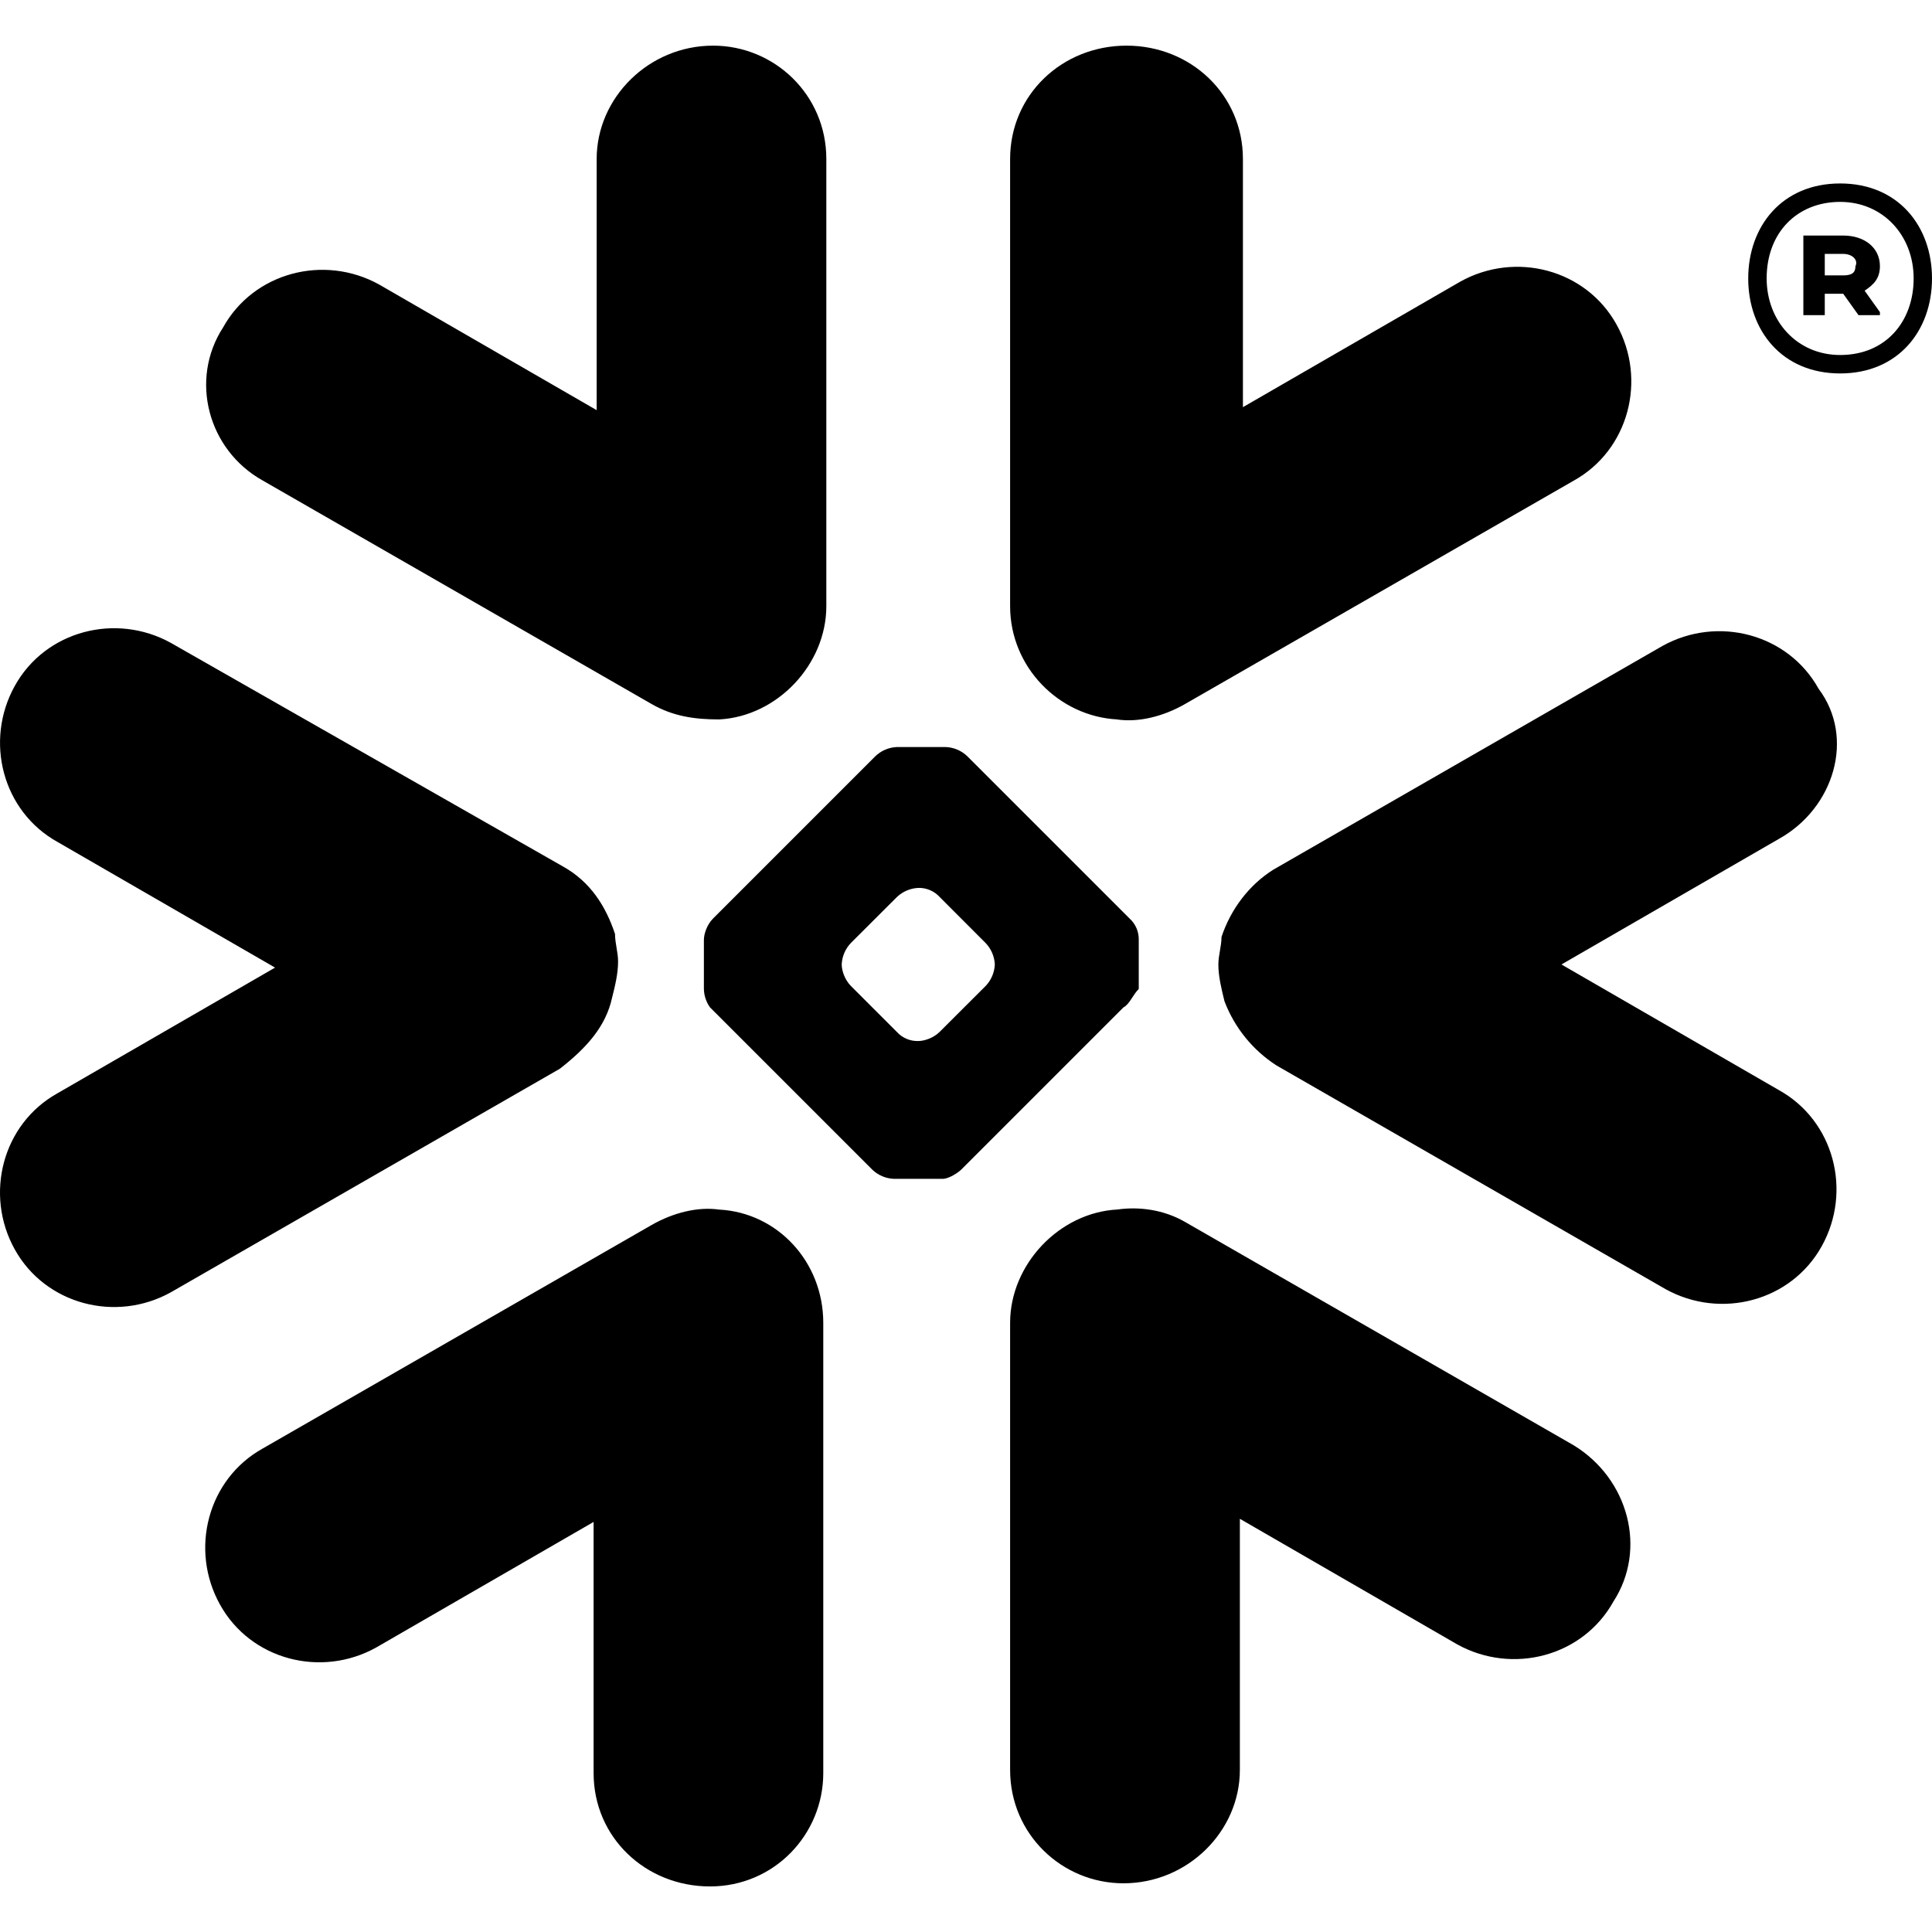
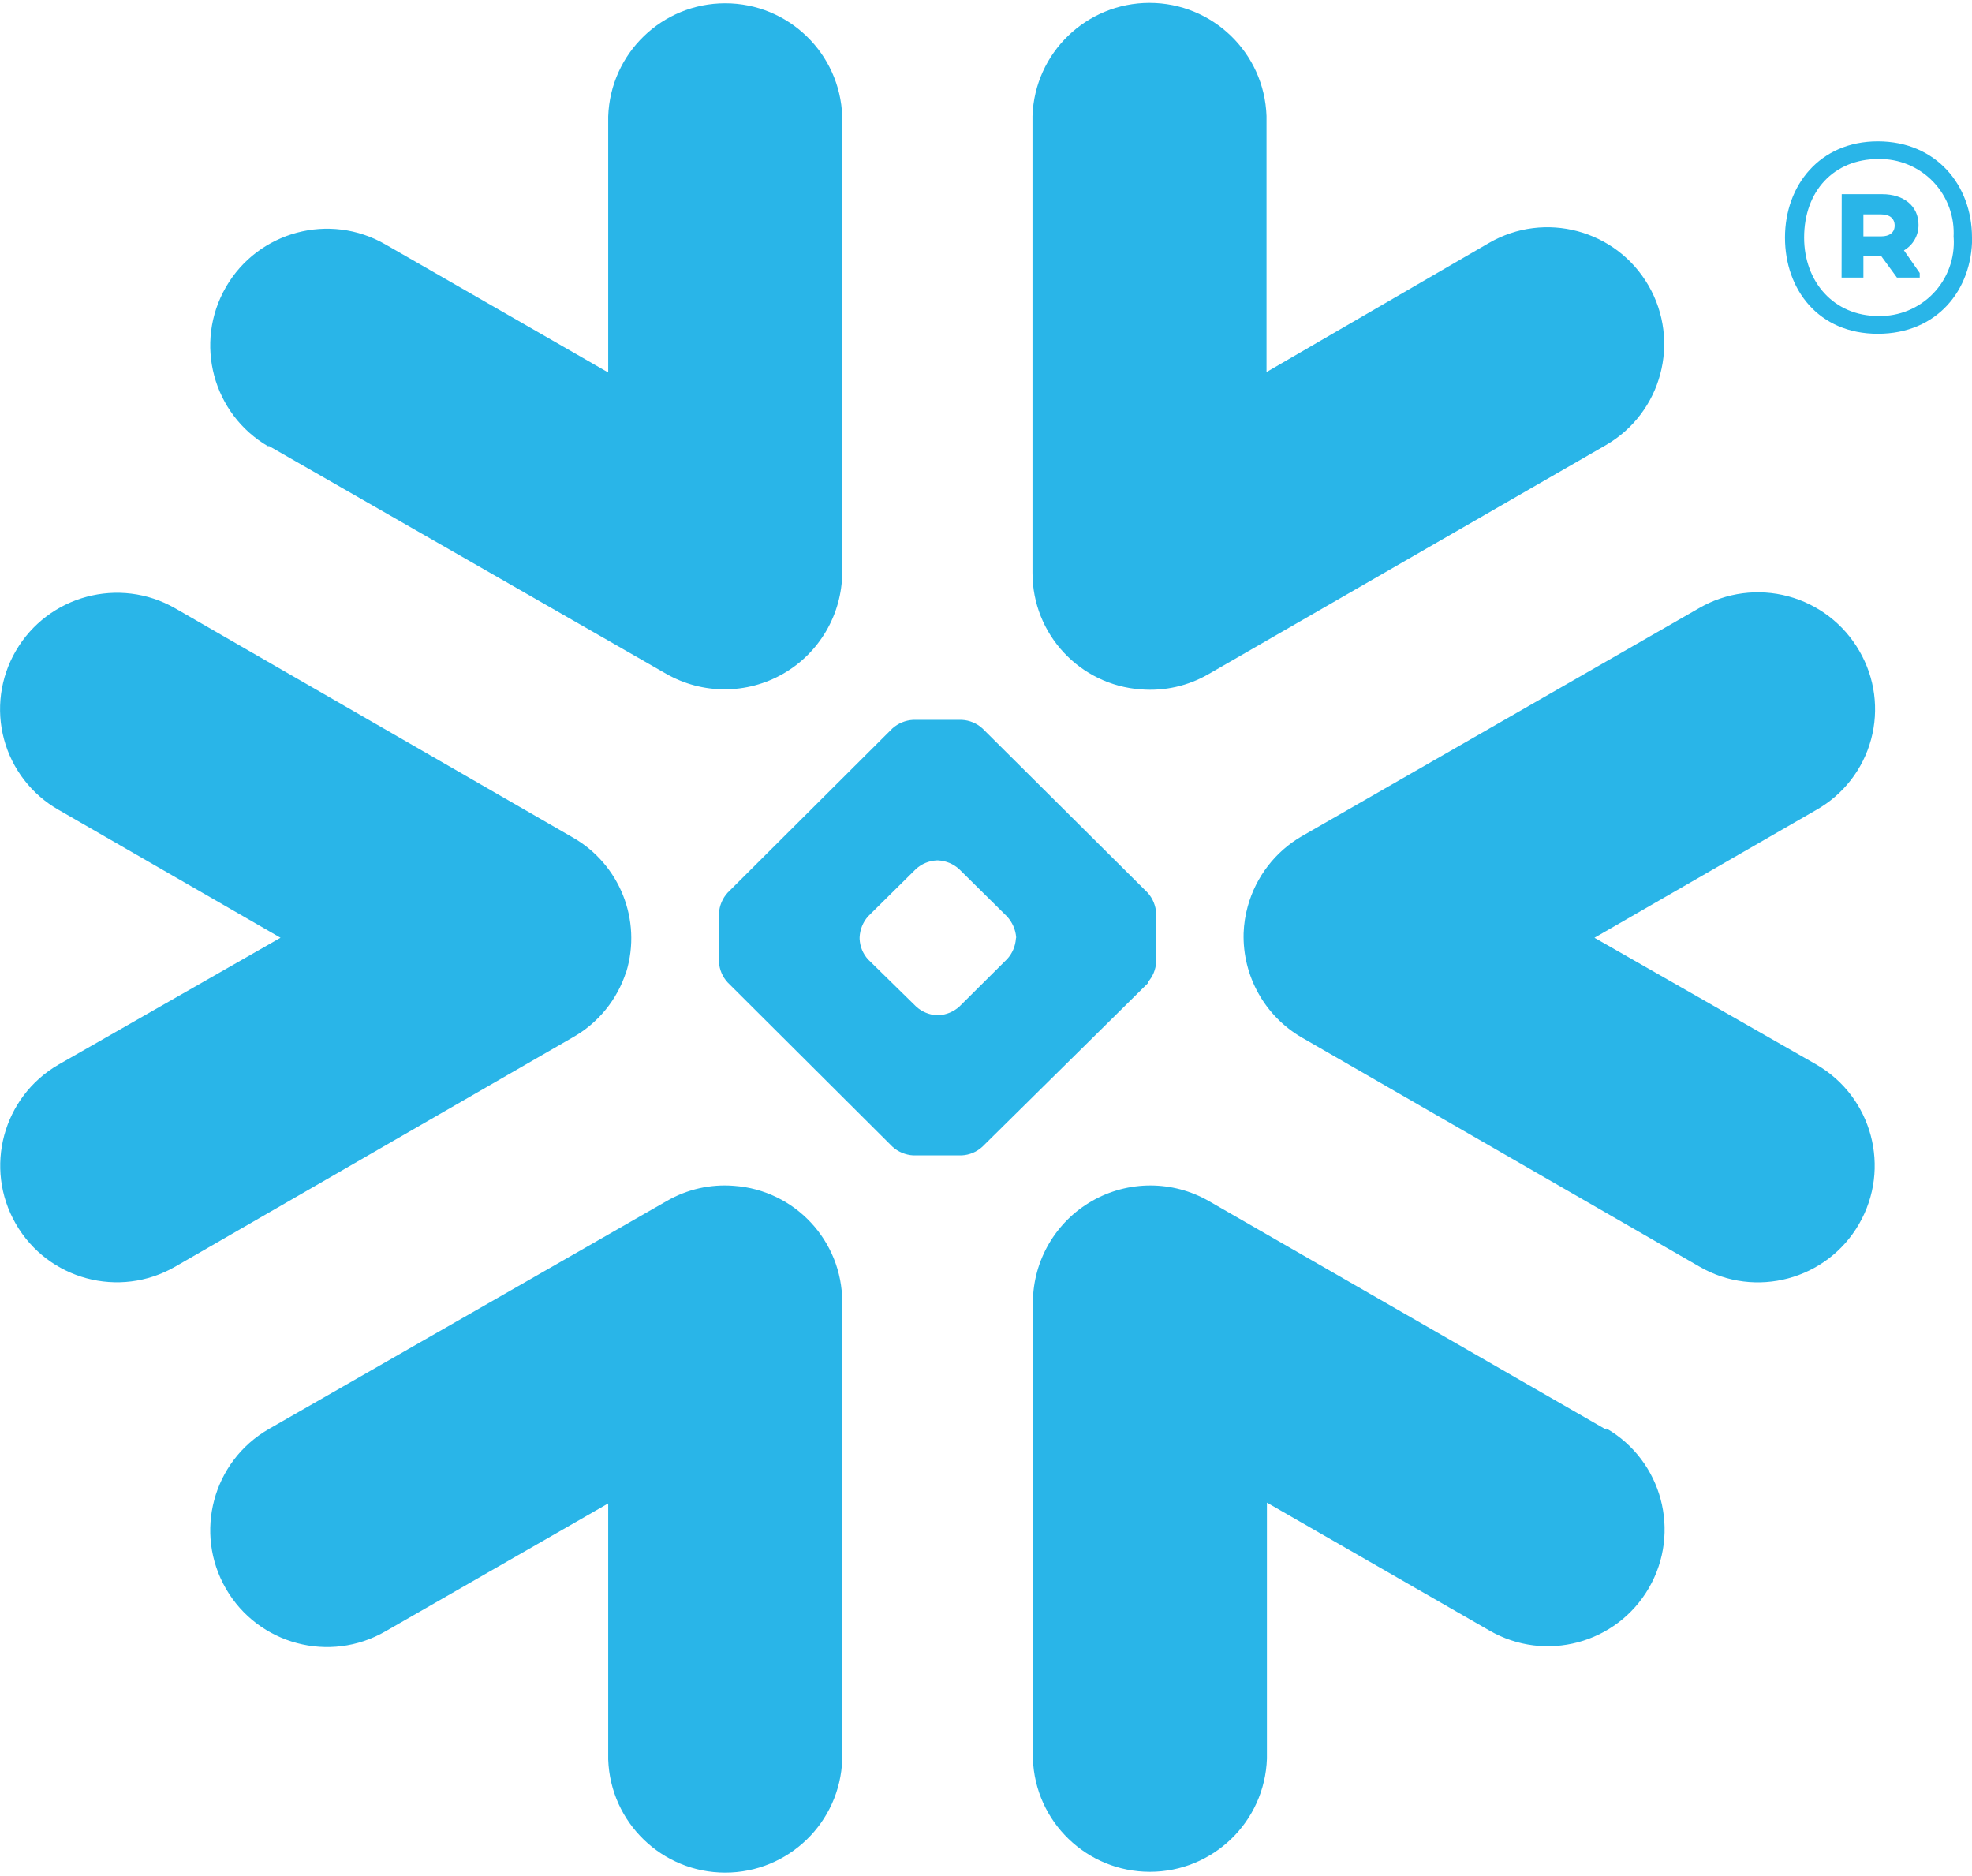
- <svg xmlns="http://www.w3.org/2000/svg" role="img" viewBox="0 0 24 24">
-   <path d="M24 3.459c0 .646-.418 1.18-1.141 1.18-.723 0-1.142-.534-1.142-1.18 0-.647.419-1.18 1.142-1.18.723 0 1.141.533 1.141 1.18zm-.228 0c0-.533-.38-.951-.913-.951s-.913.38-.913.95c0 .533.38.952.913.952.57 0 .913-.419.913-.951zm-1.37-.533h.495c.266 0 .456.152.456.38 0 .153-.076.229-.19.305l.19.266v.038h-.266l-.19-.266h-.229v.266h-.266zm.495.228h-.229v.267h.229c.114 0 .152-.038.152-.114.038-.077-.038-.153-.152-.153zM7.602 12.4c.038-.151.076-.304.076-.456 0-.114-.038-.228-.038-.342-.114-.343-.304-.647-.646-.838l-4.87-2.777c-.685-.38-1.56-.152-1.94.533-.381.685-.153 1.56.532 1.94l2.701 1.56-2.701 1.56c-.685.38-.913 1.256-.533 1.94.38.685 1.256.914 1.94.533l4.832-2.777c.343-.267.571-.533.647-.876zm1.332 2.626c-.266-.038-.57.038-.837.19l-4.832 2.777c-.685.38-.913 1.256-.532 1.94.38.686 1.255.914 1.94.533l2.701-1.56v3.12c0 .8.647 1.408 1.446 1.408.799 0 1.407-.647 1.407-1.408v-5.592c0-.761-.57-1.37-1.293-1.408zm4.946-6.088c.266.038.57-.038.837-.19l4.832-2.777c.685-.38.913-1.256.532-1.94-.38-.686-1.255-.914-1.94-.533l-2.701 1.56V1.975c0-.799-.647-1.408-1.446-1.408-.799 0-1.446.609-1.446 1.408V7.53c0 .76.609 1.37 1.332 1.407zM3.265 5.97l4.832 2.777c.266.152.533.19.837.19.723-.038 1.331-.684 1.331-1.407V1.975c0-.799-.646-1.408-1.407-1.408-.799 0-1.446.647-1.446 1.408v3.12l-2.701-1.56c-.685-.38-1.56-.152-1.94.533-.419.646-.19 1.521.494 1.902zm9.093 6.011a.412.412 0 00-.114-.266l-.57-.571a.346.346 0 00-.267-.114.412.412 0 00-.266.114l-.571.57a.411.411 0 00-.114.267c0 .076.038.19.114.267l.57.57a.345.345 0 00.267.114c.076 0 .19-.038.266-.114l.571-.57a.412.412 0 00.114-.267zm1.598.533L11.94 14.53c-.039.038-.153.114-.229.114h-.608a.411.411 0 01-.267-.114L8.82 12.514a.408.408 0 01-.076-.229v-.608c0-.076.038-.19.114-.267l2.016-2.016a.41.41 0 01.267-.114h.608a.41.41 0 01.267.114l2.016 2.016a.347.347 0 01.114.267v.608c-.076.077-.114.19-.19.229zm5.593 5.44l-4.832-2.777c-.266-.152-.57-.19-.837-.152-.723.038-1.332.684-1.332 1.408v5.554c0 .8.647 1.408 1.408 1.408.799 0 1.446-.647 1.446-1.408v-3.12l2.7 1.56c.686.38 1.561.152 1.941-.533.419-.646.19-1.521-.494-1.94zm2.549-7.533l-2.701 1.56 2.7 1.56c.686.38.914 1.256.533 1.94-.38.685-1.255.913-1.94.533l-4.832-2.778a1.644 1.644 0 01-.647-.798c-.037-.153-.076-.305-.076-.457 0-.114.039-.228.039-.342.114-.343.342-.647.646-.837l4.832-2.778c.685-.38 1.56-.152 1.94.533.457.609.19 1.484-.494 1.864" />
+ <svg xmlns="http://www.w3.org/2000/svg" id="Layer_1" data-name="Layer 1" viewBox="0 0 146.36 139.16">
+   <defs>
+     <style>.cls-1{fill:#29b5e8;fill-rule:evenodd;}</style>
+   </defs>
+   <path class="cls-1" d="M134.81,60.1l-16.47,9.49L134.81,79a8.65,8.65,0,1,1-8.67,15l-29.51-17a8.68,8.68,0,0,1-4.33-7.75,8.48,8.48,0,0,1,.31-2,8.68,8.68,0,0,1,4-5.19l29.51-16.94A8.69,8.69,0,0,1,138,48.31,8.58,8.58,0,0,1,134.81,60.1Zm-15.59,46L89.72,89.13a8.72,8.72,0,0,0-13.06,7.48v33.9a8.69,8.69,0,0,0,17.37,0v-19L110.54,121a8.66,8.66,0,1,0,8.68-15Zm-34-33.16L72.92,85.09a2.44,2.44,0,0,1-1.54.65H67.77a2.51,2.51,0,0,1-1.54-.65L54,72.9a2.45,2.45,0,0,1-.64-1.52v-3.6A2.5,2.5,0,0,1,54,66.25L66.23,54.06a2.5,2.5,0,0,1,1.54-.64h3.61a2.45,2.45,0,0,1,1.54.64L85.18,66.25a2.49,2.49,0,0,1,.63,1.53v3.6A2.44,2.44,0,0,1,85.18,72.9Zm-9.8-3.38A2.59,2.59,0,0,0,74.73,68l-3.55-3.51a2.51,2.51,0,0,0-1.54-.64h-.13a2.46,2.46,0,0,0-1.53.64L64.43,68a2.51,2.51,0,0,0-.63,1.55v.13a2.41,2.41,0,0,0,.63,1.52L68,74.7a2.48,2.48,0,0,0,1.53.64h.13a2.51,2.51,0,0,0,1.54-.64l3.55-3.53a2.49,2.49,0,0,0,.65-1.52ZM19.93,33.08,49.44,50a8.73,8.73,0,0,0,13.07-7.49V8.64a8.69,8.69,0,0,0-17.37,0v19l-16.53-9.5a8.65,8.65,0,1,0-8.68,15ZM84.69,51.16a8.64,8.64,0,0,0,5-1.13l29.5-17a8.65,8.65,0,1,0-8.68-15L94,27.61v-19a8.69,8.69,0,0,0-17.37,0v33.9A8.66,8.66,0,0,0,84.69,51.16ZM54.48,88a8.58,8.58,0,0,0-5,1.13L19.93,106.06a8.66,8.66,0,1,0,8.68,15l16.53-9.49v19a8.69,8.69,0,0,0,17.37,0V96.61A8.65,8.65,0,0,0,54.48,88Zm-8-15.87a8.61,8.61,0,0,0-4-10L13,45.14A8.69,8.69,0,0,0,1.17,48.31,8.59,8.59,0,0,0,4.35,60.1l16.47,9.49L4.35,79A8.65,8.65,0,1,0,13,94l29.48-17A8.59,8.59,0,0,0,46.47,72.13Zm93.15-56.22H138.3v1.63h1.32c.61,0,1-.28,1-.8S140.26,15.91,139.62,15.91Zm-2.94-1.5h3c1.62,0,2.7.89,2.7,2.27a2.16,2.16,0,0,1-1.08,1.9l1.17,1.68v.34h-1.69L139.62,19H138.3V20.6h-1.62Zm8.3,3.22a5.48,5.48,0,0,0-5.58-5.83c-3.31,0-5.51,2.39-5.51,5.83,0,3.28,2.2,5.82,5.51,5.82A5.47,5.47,0,0,0,145,17.63Zm1.38,0c0,3.89-2.6,7.14-7,7.14s-6.89-3.28-6.89-7.14,2.57-7.14,6.89-7.14S146.36,13.73,146.36,17.63Z" />
</svg>
